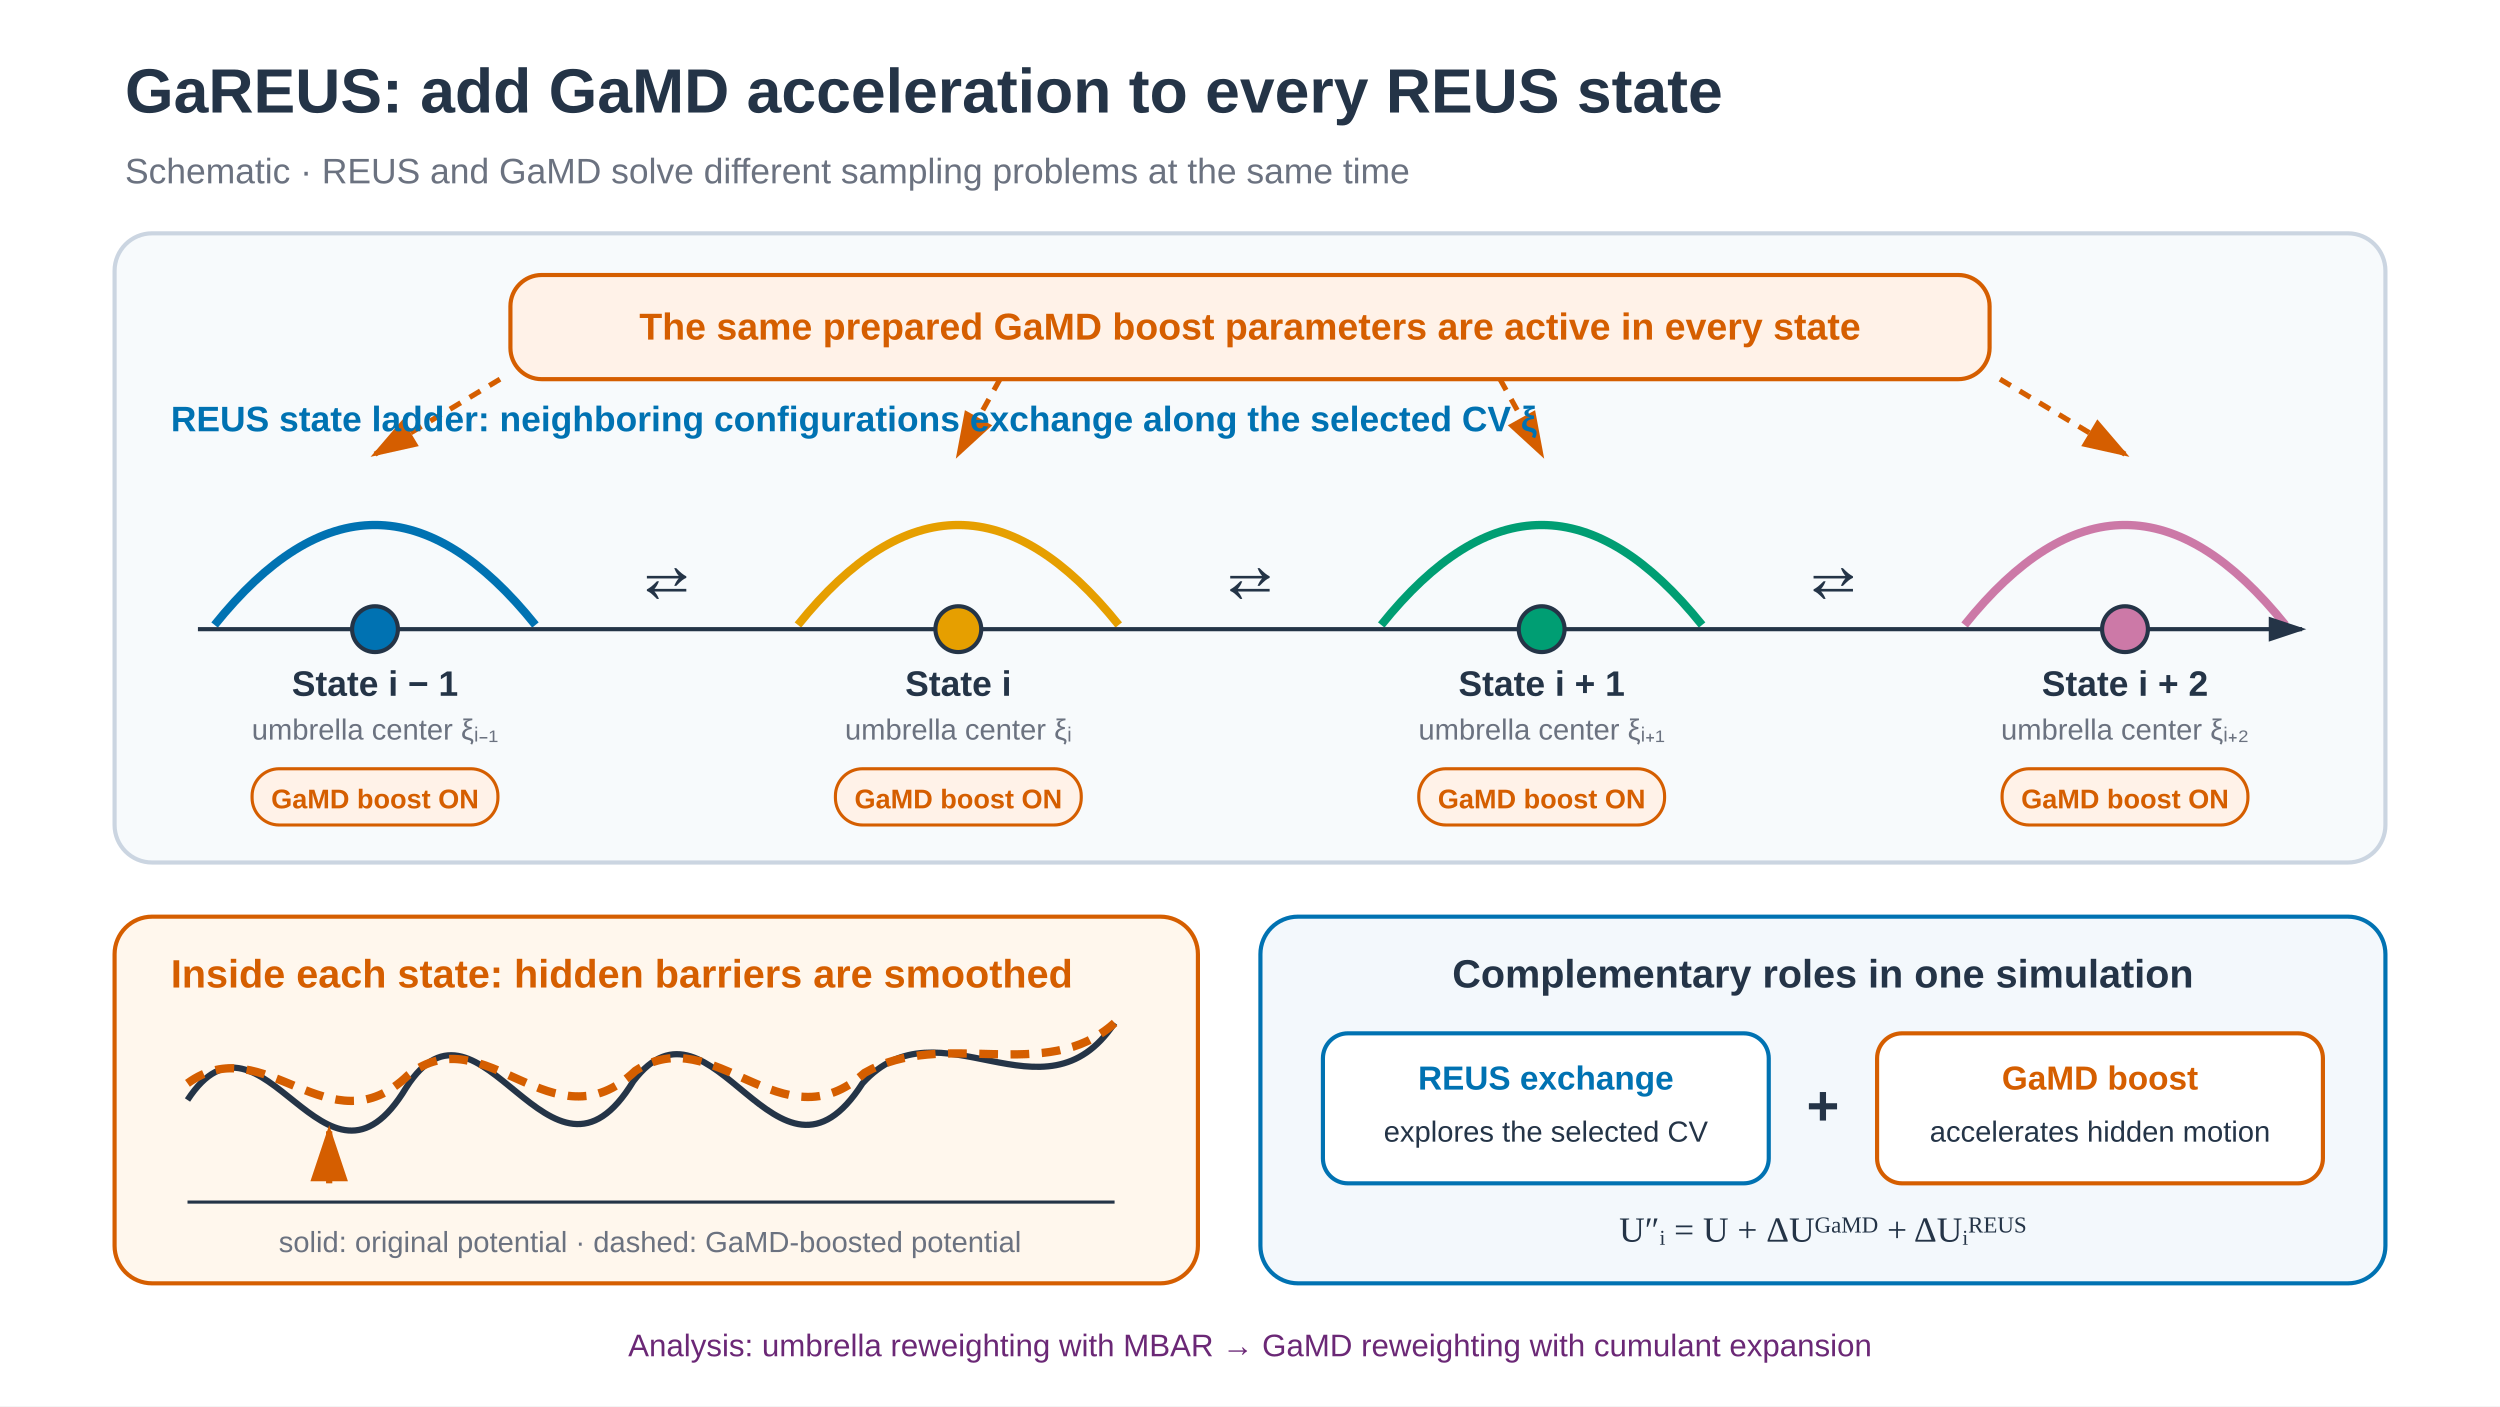
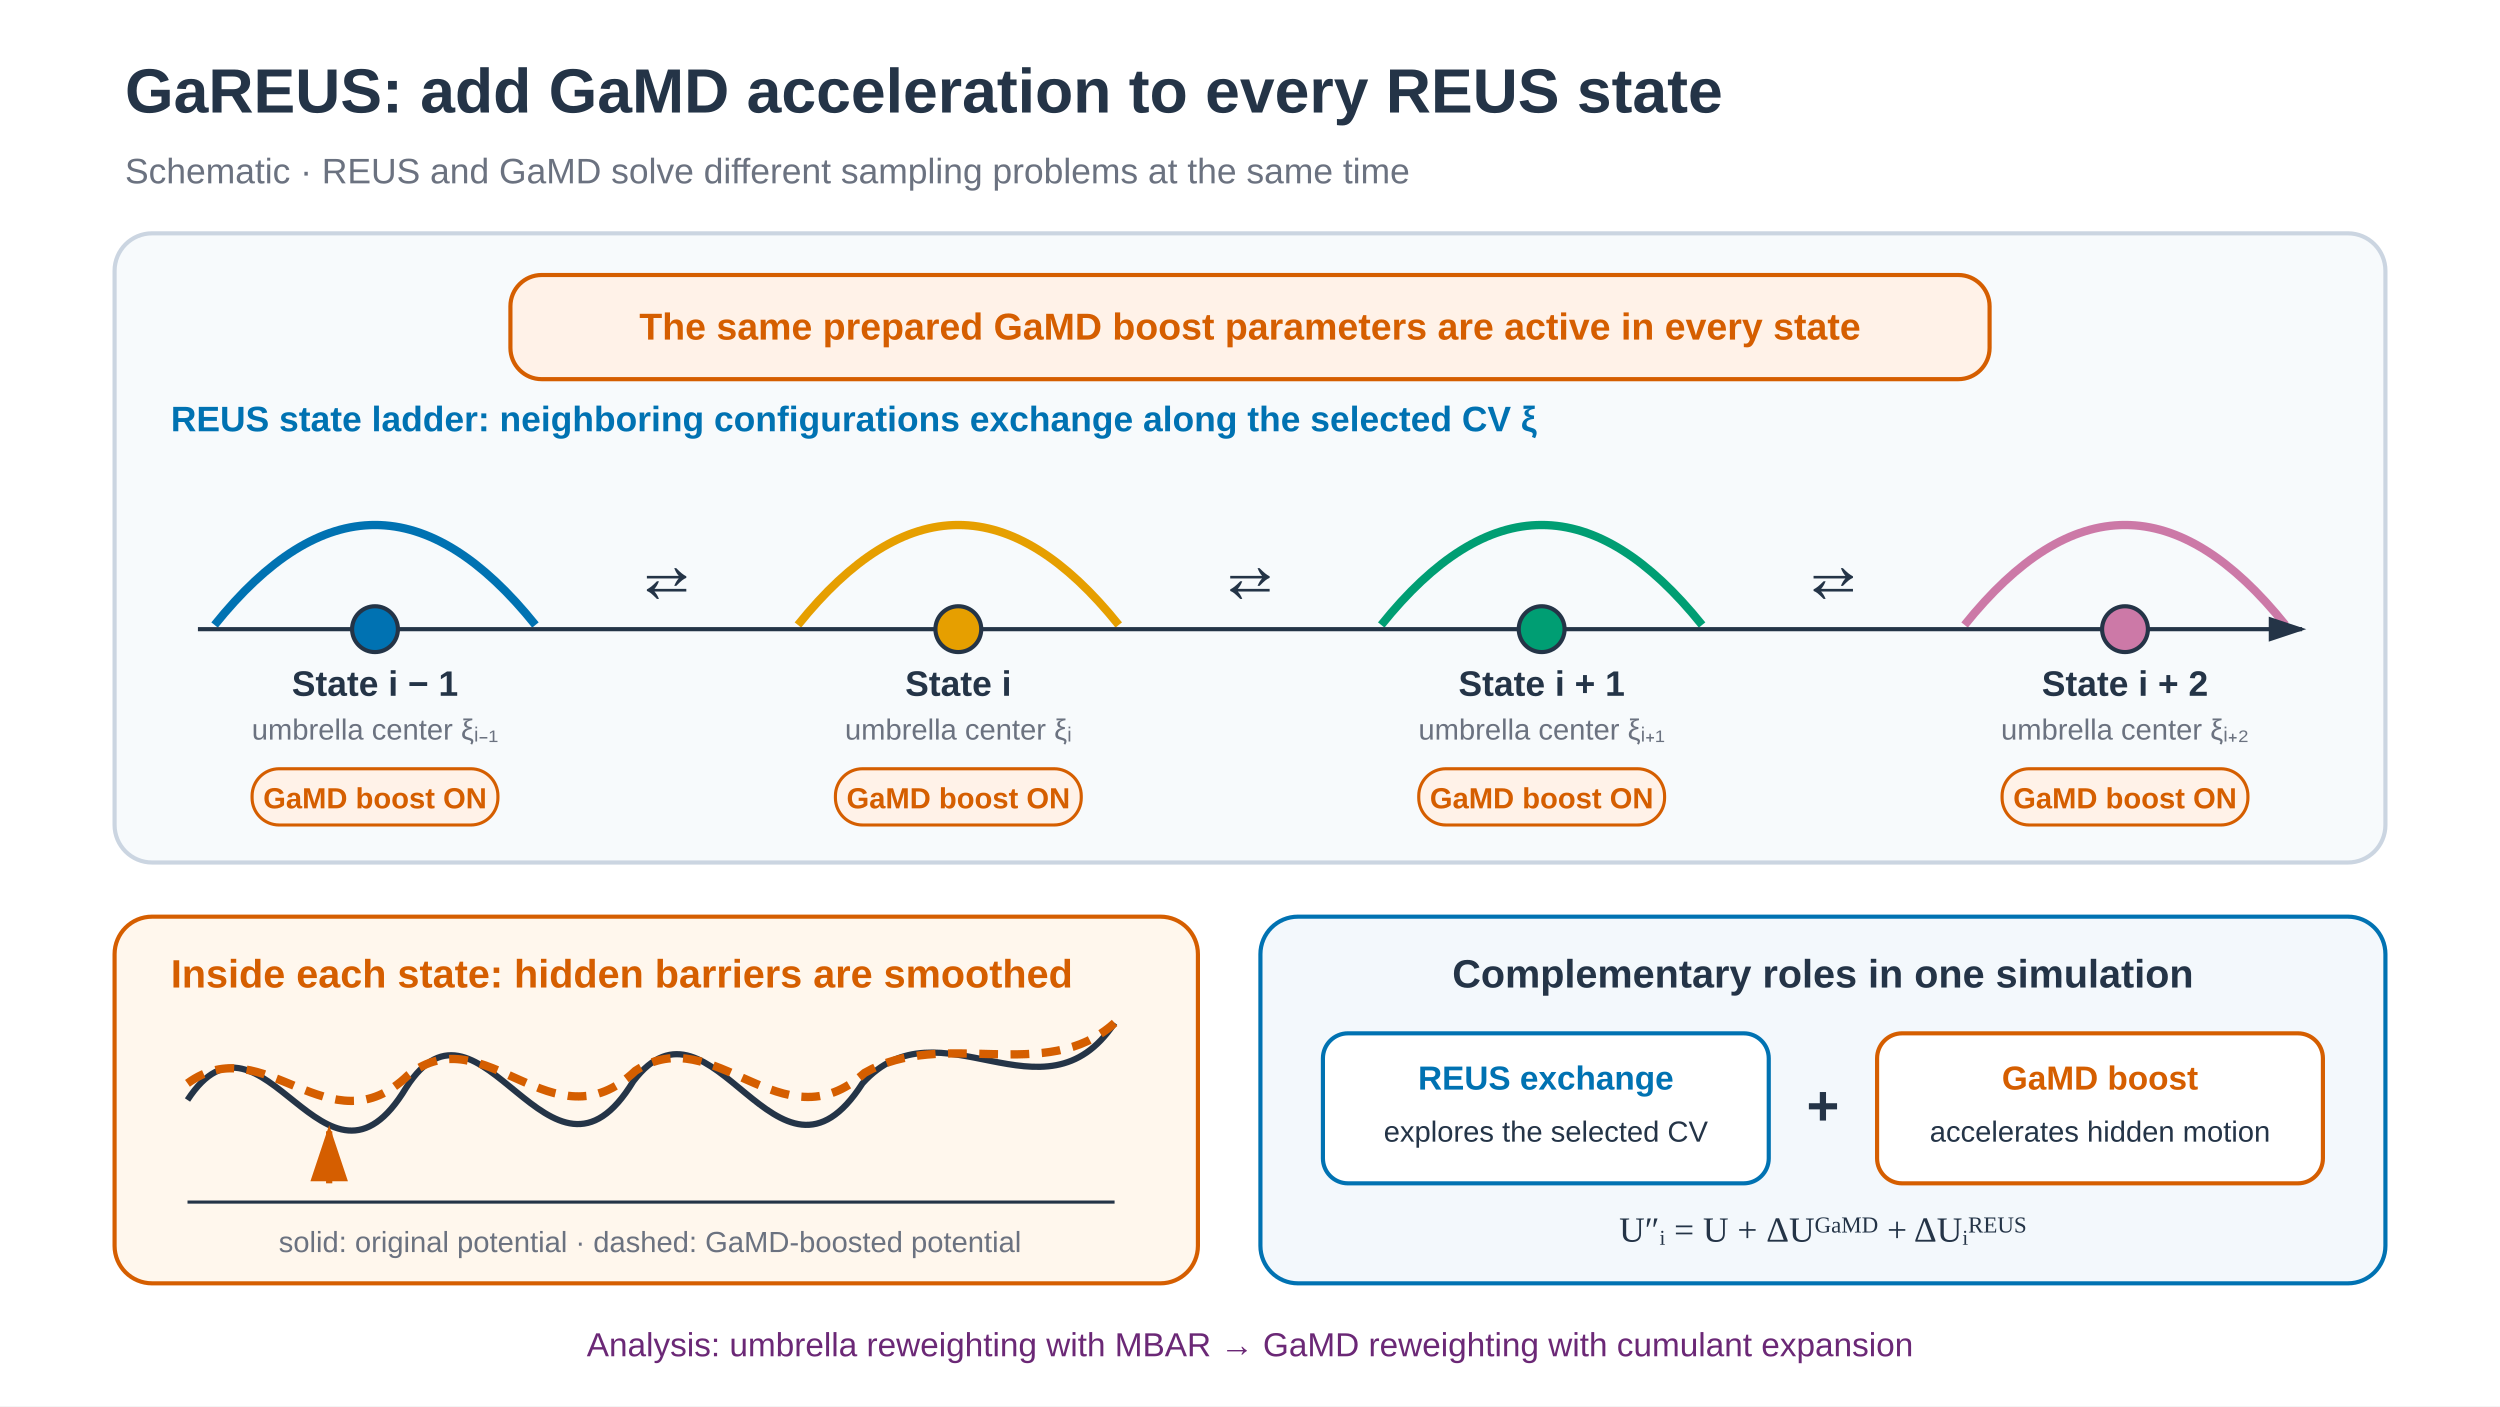
<svg xmlns="http://www.w3.org/2000/svg" viewBox="0 0 1200 675" role="img">
  <defs>
    <marker id="arrow-dark" markerWidth="10" markerHeight="10" refX="8" refY="3" orient="auto" markerUnits="strokeWidth">
      <path d="M0,0 L0,6 L9,3 z" fill="#243447" />
    </marker>
    <marker id="arrow-orange" markerWidth="10" markerHeight="10" refX="8" refY="3" orient="auto" markerUnits="strokeWidth">
      <path d="M0,0 L0,6 L9,3 z" fill="#D55E00" />
    </marker>
  </defs>
  <rect width="1200" height="675" fill="#FFFFFF" />
  <text x="60" y="54" font-family="Arial, Helvetica, sans-serif" font-size="30" font-weight="bold" fill="#243447">GaREUS: add GaMD acceleration to every REUS state</text>
  <text x="60" y="88" font-family="Arial, Helvetica, sans-serif" font-size="17" fill="#6B7280">Schematic · REUS and GaMD solve different sampling problems at the same time</text>
  <rect x="55" y="112" width="1090" height="302" rx="18" fill="#F7FAFC" stroke="#CBD5E1" stroke-width="2" />
  <rect x="245" y="132" width="710" height="50" rx="15" fill="#FFF2E8" stroke="#D55E00" stroke-width="2" />
  <text x="600" y="163" text-anchor="middle" font-family="Arial, Helvetica, sans-serif" font-size="18" font-weight="bold" fill="#D55E00">The same prepared GaMD boost parameters are active in every state</text>
-   <g stroke="#D55E00" stroke-width="2.5" fill="none" stroke-dasharray="6 5">
-     <line x1="240" y1="182" x2="180" y2="218" marker-end="url(#arrow-orange)" />
-     <line x1="480" y1="182" x2="460" y2="218" marker-end="url(#arrow-orange)" />
-     <line x1="720" y1="182" x2="740" y2="218" marker-end="url(#arrow-orange)" />
-     <line x1="960" y1="182" x2="1020" y2="218" marker-end="url(#arrow-orange)" />
-   </g>
  <text x="82" y="207" font-family="Arial, Helvetica, sans-serif" font-size="17" font-weight="bold" fill="#0072B2">REUS state ladder: neighboring configurations exchange along the selected CV ξ</text>
  <path d="M103 300 Q180 204 257 300" fill="none" stroke="#0072B2" stroke-width="4" />
  <path d="M383 300 Q460 204 537 300" fill="none" stroke="#E69F00" stroke-width="4" />
  <path d="M663 300 Q740 204 817 300" fill="none" stroke="#009E73" stroke-width="4" />
  <path d="M943 300 Q1020 204 1097 300" fill="none" stroke="#CC79A7" stroke-width="4" />
  <line x1="95" y1="302" x2="1105" y2="302" stroke="#243447" stroke-width="2" marker-end="url(#arrow-dark)" />
  <g font-family="Arial, Helvetica, sans-serif" text-anchor="middle">
    <circle cx="180" cy="302" r="11" fill="#0072B2" stroke="#243447" stroke-width="2" />
    <text x="180" y="334" font-size="17" font-weight="bold" fill="#243447">State i − 1</text>
    <text x="180" y="355" font-size="14" fill="#6B7280">umbrella center ξᵢ₋₁</text>
    <rect x="121" y="369" width="118" height="27" rx="13" fill="#FFF2E8" stroke="#D55E00" stroke-width="1.5" />
-     <text x="180" y="388" font-size="13" font-weight="bold" fill="#D55E00">GaMD boost ON</text>
+     <text x="180" y="388" font-size="14" font-weight="bold" fill="#D55E00">GaMD boost ON</text>
    <circle cx="460" cy="302" r="11" fill="#E69F00" stroke="#243447" stroke-width="2" />
    <text x="460" y="334" font-size="17" font-weight="bold" fill="#243447">State i</text>
    <text x="460" y="355" font-size="14" fill="#6B7280">umbrella center ξᵢ</text>
    <rect x="401" y="369" width="118" height="27" rx="13" fill="#FFF2E8" stroke="#D55E00" stroke-width="1.5" />
-     <text x="460" y="388" font-size="13" font-weight="bold" fill="#D55E00">GaMD boost ON</text>
+     <text x="460" y="388" font-size="14" font-weight="bold" fill="#D55E00">GaMD boost ON</text>
    <circle cx="740" cy="302" r="11" fill="#009E73" stroke="#243447" stroke-width="2" />
    <text x="740" y="334" font-size="17" font-weight="bold" fill="#243447">State i + 1</text>
    <text x="740" y="355" font-size="14" fill="#6B7280">umbrella center ξᵢ₊₁</text>
    <rect x="681" y="369" width="118" height="27" rx="13" fill="#FFF2E8" stroke="#D55E00" stroke-width="1.5" />
-     <text x="740" y="388" font-size="13" font-weight="bold" fill="#D55E00">GaMD boost ON</text>
+     <text x="740" y="388" font-size="14" font-weight="bold" fill="#D55E00">GaMD boost ON</text>
    <circle cx="1020" cy="302" r="11" fill="#CC79A7" stroke="#243447" stroke-width="2" />
    <text x="1020" y="334" font-size="17" font-weight="bold" fill="#243447">State i + 2</text>
    <text x="1020" y="355" font-size="14" fill="#6B7280">umbrella center ξᵢ₊₂</text>
    <rect x="961" y="369" width="118" height="27" rx="13" fill="#FFF2E8" stroke="#D55E00" stroke-width="1.5" />
-     <text x="1020" y="388" font-size="13" font-weight="bold" fill="#D55E00">GaMD boost ON</text>
+     <text x="1020" y="388" font-size="14" font-weight="bold" fill="#D55E00">GaMD boost ON</text>
  </g>
  <g font-family="Arial, Helvetica, sans-serif" text-anchor="middle" font-size="25" font-weight="bold" fill="#243447">
    <text x="320" y="289">⇄</text>
    <text x="600" y="289">⇄</text>
    <text x="880" y="289">⇄</text>
  </g>
  <rect x="55" y="440" width="520" height="176" rx="18" fill="#FFF7ED" stroke="#D55E00" stroke-width="2" />
  <text x="82" y="474" font-family="Arial, Helvetica, sans-serif" font-size="19" font-weight="bold" fill="#D55E00">Inside each state: hidden barriers are smoothed</text>
  <line x1="90" y1="577" x2="535" y2="577" stroke="#243447" stroke-width="1.5" />
  <path d="M90 528 C126 473 156 587 195 522 C231 466 264 585 304 519 C342 469 373 584 414 520 C451 479 501 542 535 491" fill="none" stroke="#243447" stroke-width="3" />
  <path d="M90 520 C127 493 158 553 196 516 C233 487 265 552 305 514 C343 489 375 551 415 515 C453 493 502 521 535 491" fill="none" stroke="#D55E00" stroke-width="4" stroke-dasharray="9 6" />
  <line x1="158" y1="568" x2="158" y2="543" stroke="#D55E00" stroke-width="3" marker-end="url(#arrow-orange)" />
  <text x="312" y="601" text-anchor="middle" font-family="Arial, Helvetica, sans-serif" font-size="14" fill="#6B7280">solid: original potential · dashed: GaMD-boosted potential</text>
  <rect x="605" y="440" width="540" height="176" rx="18" fill="#F3F8FC" stroke="#0072B2" stroke-width="2" />
  <text x="875" y="474" text-anchor="middle" font-family="Arial, Helvetica, sans-serif" font-size="19" font-weight="bold" fill="#243447">Complementary roles in one simulation</text>
  <rect x="635" y="496" width="214" height="72" rx="12" fill="#FFFFFF" stroke="#0072B2" stroke-width="2" />
  <text x="742" y="523" text-anchor="middle" font-family="Arial, Helvetica, sans-serif" font-size="16" font-weight="bold" fill="#0072B2">REUS exchange</text>
  <text x="742" y="548" text-anchor="middle" font-family="Arial, Helvetica, sans-serif" font-size="14" fill="#243447">explores the selected CV</text>
  <text x="875" y="540" text-anchor="middle" font-family="Arial, Helvetica, sans-serif" font-size="27" font-weight="bold" fill="#243447">+</text>
  <rect x="901" y="496" width="214" height="72" rx="12" fill="#FFFFFF" stroke="#D55E00" stroke-width="2" />
  <text x="1008" y="523" text-anchor="middle" font-family="Arial, Helvetica, sans-serif" font-size="16" font-weight="bold" fill="#D55E00">GaMD boost</text>
  <text x="1008" y="548" text-anchor="middle" font-family="Arial, Helvetica, sans-serif" font-size="14" fill="#243447">accelerates hidden motion</text>
  <text x="875" y="596" text-anchor="middle" font-family="Georgia, Times New Roman, serif" font-size="17" fill="#243447">U″ᵢ = U + ΔU<tspan baseline-shift="super" font-size="11">GaMD</tspan> + ΔUᵢ<tspan baseline-shift="super" font-size="11">REUS</tspan>
  </text>
-   <text x="600" y="651" text-anchor="middle" font-family="Arial, Helvetica, sans-serif" font-size="15" fill="#6B2876">Analysis: umbrella reweighting with MBAR → GaMD reweighting with cumulant expansion</text>
+   <text x="600" y="651" text-anchor="middle" font-family="Arial, Helvetica, sans-serif" font-size="16" fill="#6B2876">Analysis: umbrella reweighting with MBAR → GaMD reweighting with cumulant expansion</text>
</svg>
